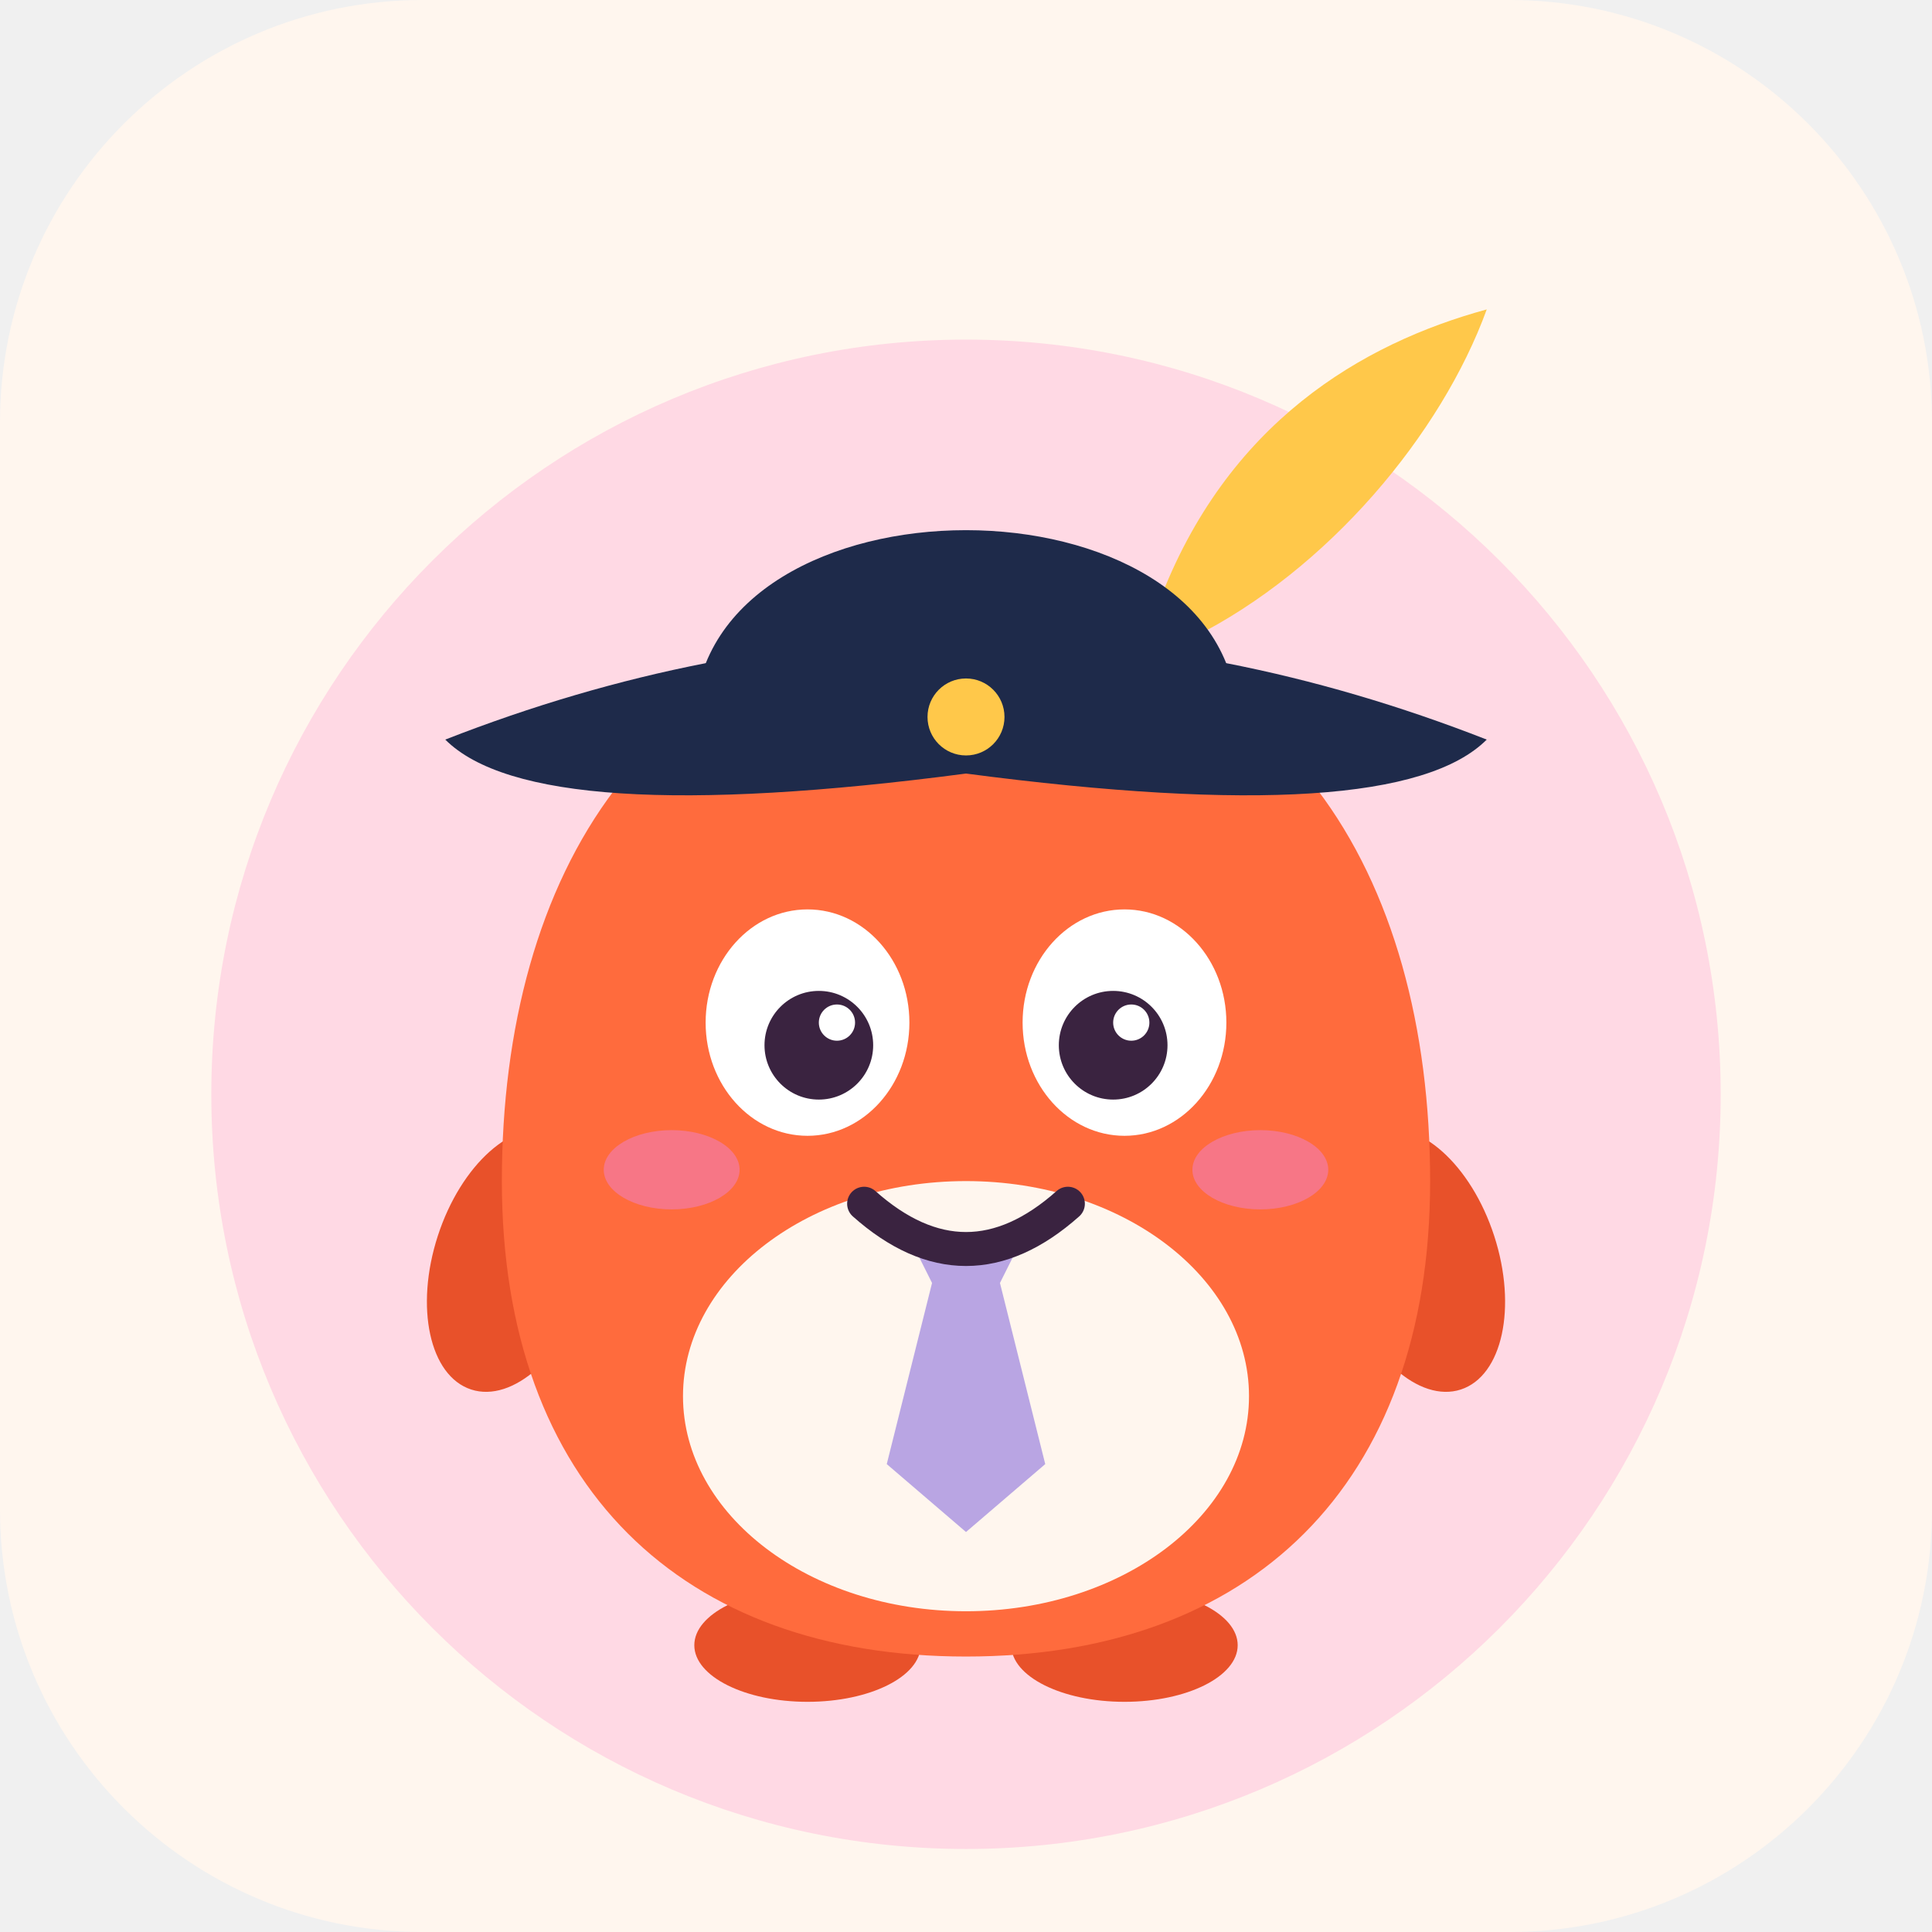
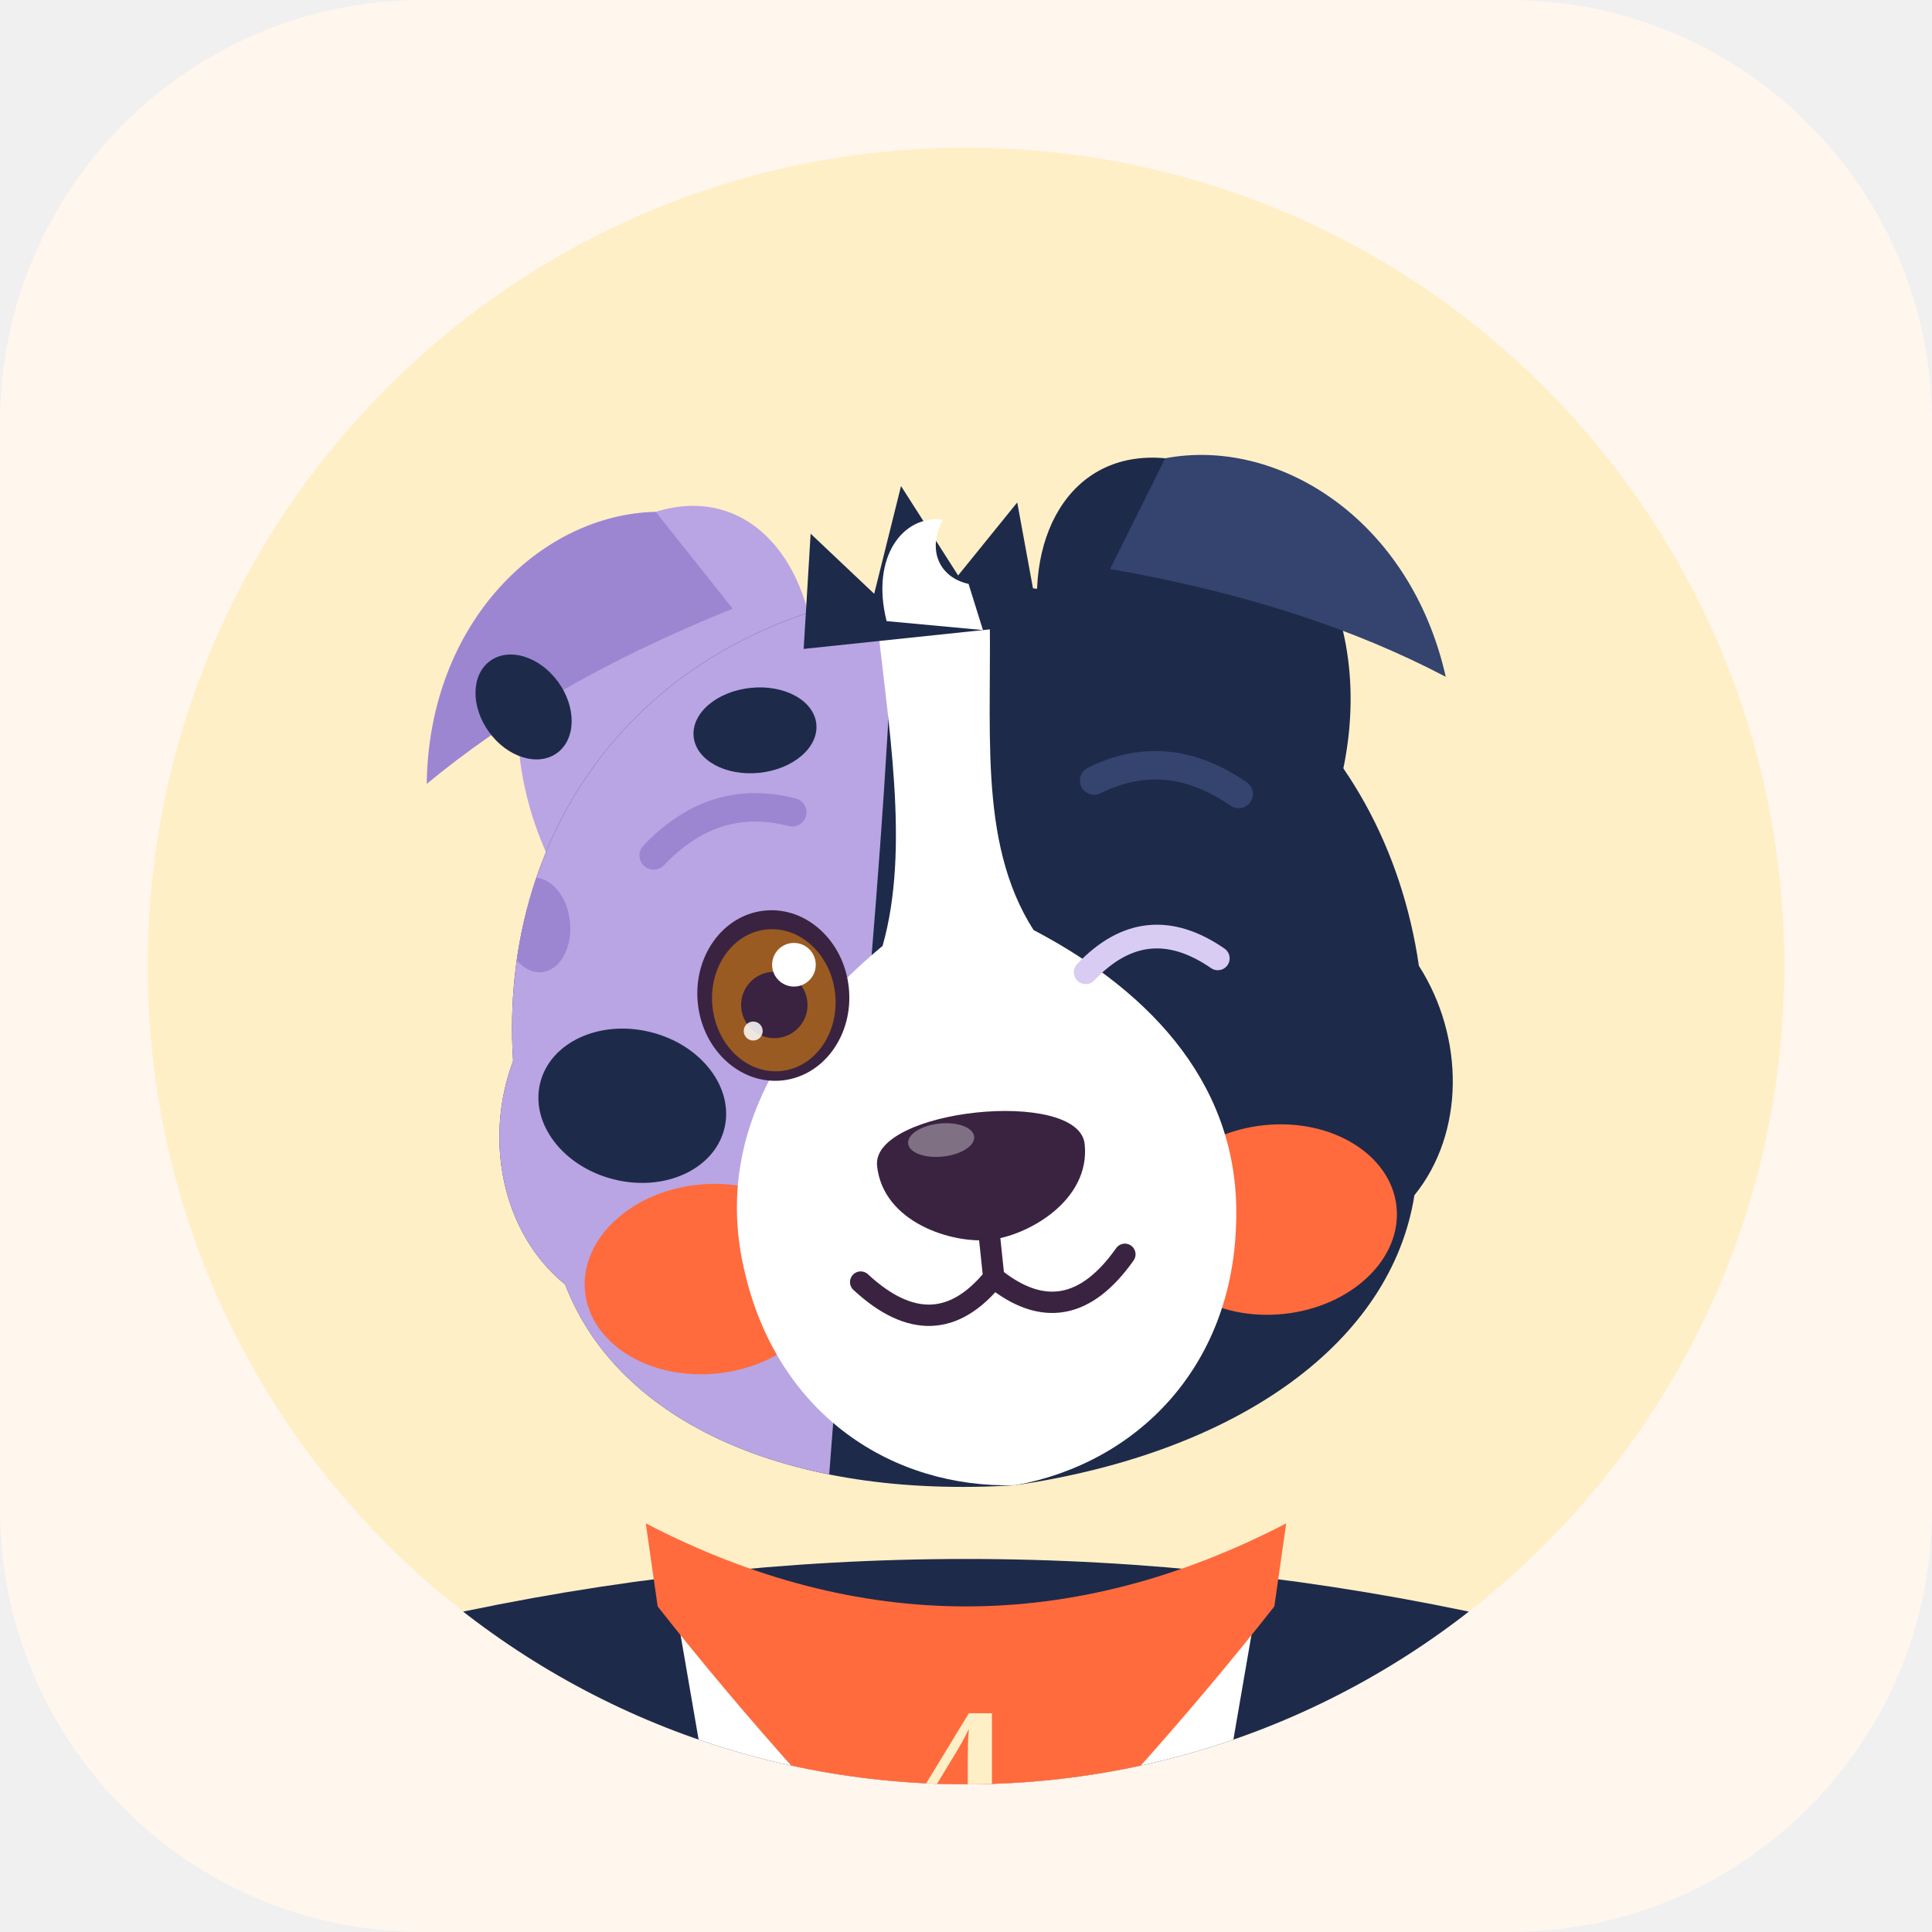
<svg xmlns="http://www.w3.org/2000/svg" viewBox="0 0 512 512">
  <rect width="512" height="512" rx="112" fill="#FFF6EE" />
-   <circle cx="256" cy="290" r="200" fill="#FFD9E4" />
-   <g transform="translate(76 70) scale(3)">
-     <ellipse cx="46" cy="122" rx="10" ry="5" fill="#E8512A" />
-     <ellipse cx="74" cy="122" rx="10" ry="5" fill="#E8512A" />
-     <ellipse cx="20" cy="88" rx="7" ry="12" fill="#E8512A" transform="rotate(18 20 88)" />
-     <ellipse cx="100" cy="88" rx="7" ry="12" fill="#E8512A" transform="rotate(-18 100 88)" />
-     <path d="M60 32C88 32 101 54 101 81C101 108 85 123 60 123C35 123 19 108 19 81C19 54 32 32 60 32Z" fill="#FF6B3D" />
-     <ellipse cx="60" cy="100" rx="25" ry="19" fill="#FFF6EE" />
-     <path d="M55 86h10l-2 4 4 16-7 6-7-6 4-16z" fill="#B9A5E3" />
-     <ellipse cx="34" cy="80" rx="6" ry="3.5" fill="#F4799F" opacity=".75" />
-     <ellipse cx="86" cy="80" rx="6" ry="3.5" fill="#F4799F" opacity=".75" />
-     <ellipse cx="46" cy="67" rx="9" ry="10" fill="#fff" />
-     <ellipse cx="74" cy="67" rx="9" ry="10" fill="#fff" />
-     <circle cx="47" cy="69" r="4.8" fill="#3A2340" />
-     <circle cx="73" cy="69" r="4.8" fill="#3A2340" />
-     <circle cx="48.6" cy="67" r="1.6" fill="#fff" />
-     <circle cx="74.6" cy="67" r="1.6" fill="#fff" />
-     <path d="M51 83Q60 91 69 83" stroke="#3A2340" stroke-width="3" fill="none" stroke-linecap="round" />
-     <path d="M77 30C83 14 95 7 106 4C102 15 92 27 80 33Z" fill="#FFC84A" />
-     <path d="M36 40C37 18 83 18 84 40Z" fill="#1E2A4A" />
-     <path d="M37 36h46v5H37z" fill="#B9A5E3" />
-     <path d="M14 42Q60 24 106 42Q98 50 60 45Q22 50 14 42Z" fill="#1E2A4A" />
-     <circle cx="60" cy="40" r="3.4" fill="#FFC84A" />
-   </g>
+   <svg x="36" y="36" width="440" height="440" viewBox="60 20 280 280" role="img" aria-label="Wafel">
+     <defs>
+       <clipPath id="wafel-glowa-g">
+         <path d="M200 70 C258 70 294 110 296 160 C304 176 302 196 290 208 C282 238 248 258 200 260 C152 258 118 238 110 208 C98 196 96 176 104 160 C106 110 142 70 200 70Z" />
+       </clipPath>
+       <clipPath id="wafel-glowa-k">
+         <circle cx="200" cy="160" r="138" />
+       </clipPath>
+     </defs>
+     <circle cx="200" cy="160" r="138" fill="#FFEFC7" />
+     <g clip-path="url(#wafel-glowa-k)">
+       <path d="M110 270 Q200 250 290 270 L310 320 L90 320Z" fill="#1E2A4A" />
+       <path d="M150 262 Q200 280 250 262 L240 320 L160 320Z" fill="#FFFFFF" />
+       <path d="M146 254 Q200 282 254 254 L252 268 Q230 296 200 326 Q170 296 148 268Z" fill="#FF6B3D" />
+       <text x="200" y="306" text-anchor="middle" font-family="Fraunces, Georgia, serif" font-weight="700" font-size="28" fill="#FFEFC7">4</text>
+       <g transform="translate(200 168) scale(.8) rotate(-6) translate(-200 -160)">
+         <path d="M120 128 C104 96 112 58 146 48 C166 44 178 62 176 84Z" fill="#B9A5E3" />
+         <path d="M146 48 C122 46 96 66 92 100 C110 88 132 78 160 70Z" fill="#9C86D2" />
+         <ellipse cx="114" cy="86" rx="9" ry="12" fill="#1E2A4A" transform="rotate(-30 114 86)" />
+         <path d="M280 128 C296 96 288 58 254 48 C234 44 222 62 224 84Z" fill="#1E2A4A" />
+         <path d="M254 48 C278 46 304 66 308 100 C290 88 268 78 240 70Z" fill="#34446E" />
+         <path d="M200 70 C258 70 294 110 296 160 C304 176 302 196 290 208 C282 238 248 258 200 260 C152 258 118 238 110 208 C98 196 96 176 104 160 C106 110 142 70 200 70Z" fill="#1E2A4A" />
+         <g clip-path="url(#wafel-glowa-g)">
+           <path d="M60 40 L198 40 C190 110 180 150 160 260 L60 260Z" fill="#B9A5E3" />
+           <ellipse cx="128" cy="172" rx="20" ry="16" fill="#1E2A4A" transform="rotate(20 128 172)" />
+           <ellipse cx="162" cy="96" rx="13" ry="9" fill="#1E2A4A" />
+           <ellipse cx="112" cy="132" rx="7" ry="10" fill="#9C86D2" />
+         </g>
+         <ellipse cx="140" cy="210" rx="26" ry="20" fill="#FF6B3D" />
+         <ellipse cx="260" cy="210" rx="26" ry="20" fill="#FF6B3D" />
+         <path d="M190 72 C196 66 210 66 214 74 C212 100 206 124 216 144 C240 160 256 182 252 210 C248 240 226 258 200 260 C174 258 152 240 148 210 C144 182 160 160 184 144 C192 124 190 98 190 72Z" fill="#FFFFFF" />
+         <path d="M174 80 L178 56 L190 70 L198 48 L208 68 L222 54 L224 80Z" fill="#1E2A4A" />
+         <path d="M192 76 C190 62 198 54 206 56 C202 62 204 68 210 70 L212 80Z" fill="#FFFFFF" />
+         <path d="M138 120 Q152 108 168 114" fill="none" stroke="#9C86D2" stroke-width="6" stroke-linecap="round" />
+         <path d="M232 114 Q248 108 262 120" fill="none" stroke="#34446E" stroke-width="6" stroke-linecap="round" />
+         <g>
+           <ellipse cx="160" cy="152" rx="16" ry="18" fill="#3A2340" />
+           <ellipse cx="160" cy="153" rx="13" ry="15" fill="#9A5B22" />
+           <circle cx="160" cy="154" r="7" fill="#3A2340" />
+           <circle cx="165" cy="146" r="4.6" fill="#fff" />
+           <circle cx="155" cy="159" r="2" fill="#fff" opacity=".85" />
+         </g>
+         <path d="M226 154 Q240 142 254 154" fill="none" stroke="#D9CCF3" stroke-width="5" stroke-linecap="round" />
+         <path d="M178 190 C178 178 222 178 222 190 C222 202 208 208 200 208 C192 208 178 202 178 190Z" fill="#3A2340" />
+         <ellipse cx="192" cy="186" rx="7" ry="3.5" fill="#fff" opacity=".35" />
+         <path d="M200 206 L200 216 M172 214 Q186 230 200 216 Q214 230 228 214" fill="none" stroke="#3A2340" stroke-width="4.5" stroke-linecap="round" stroke-linejoin="round" />
+       </g>
+     </g>
+   </svg>
</svg>
